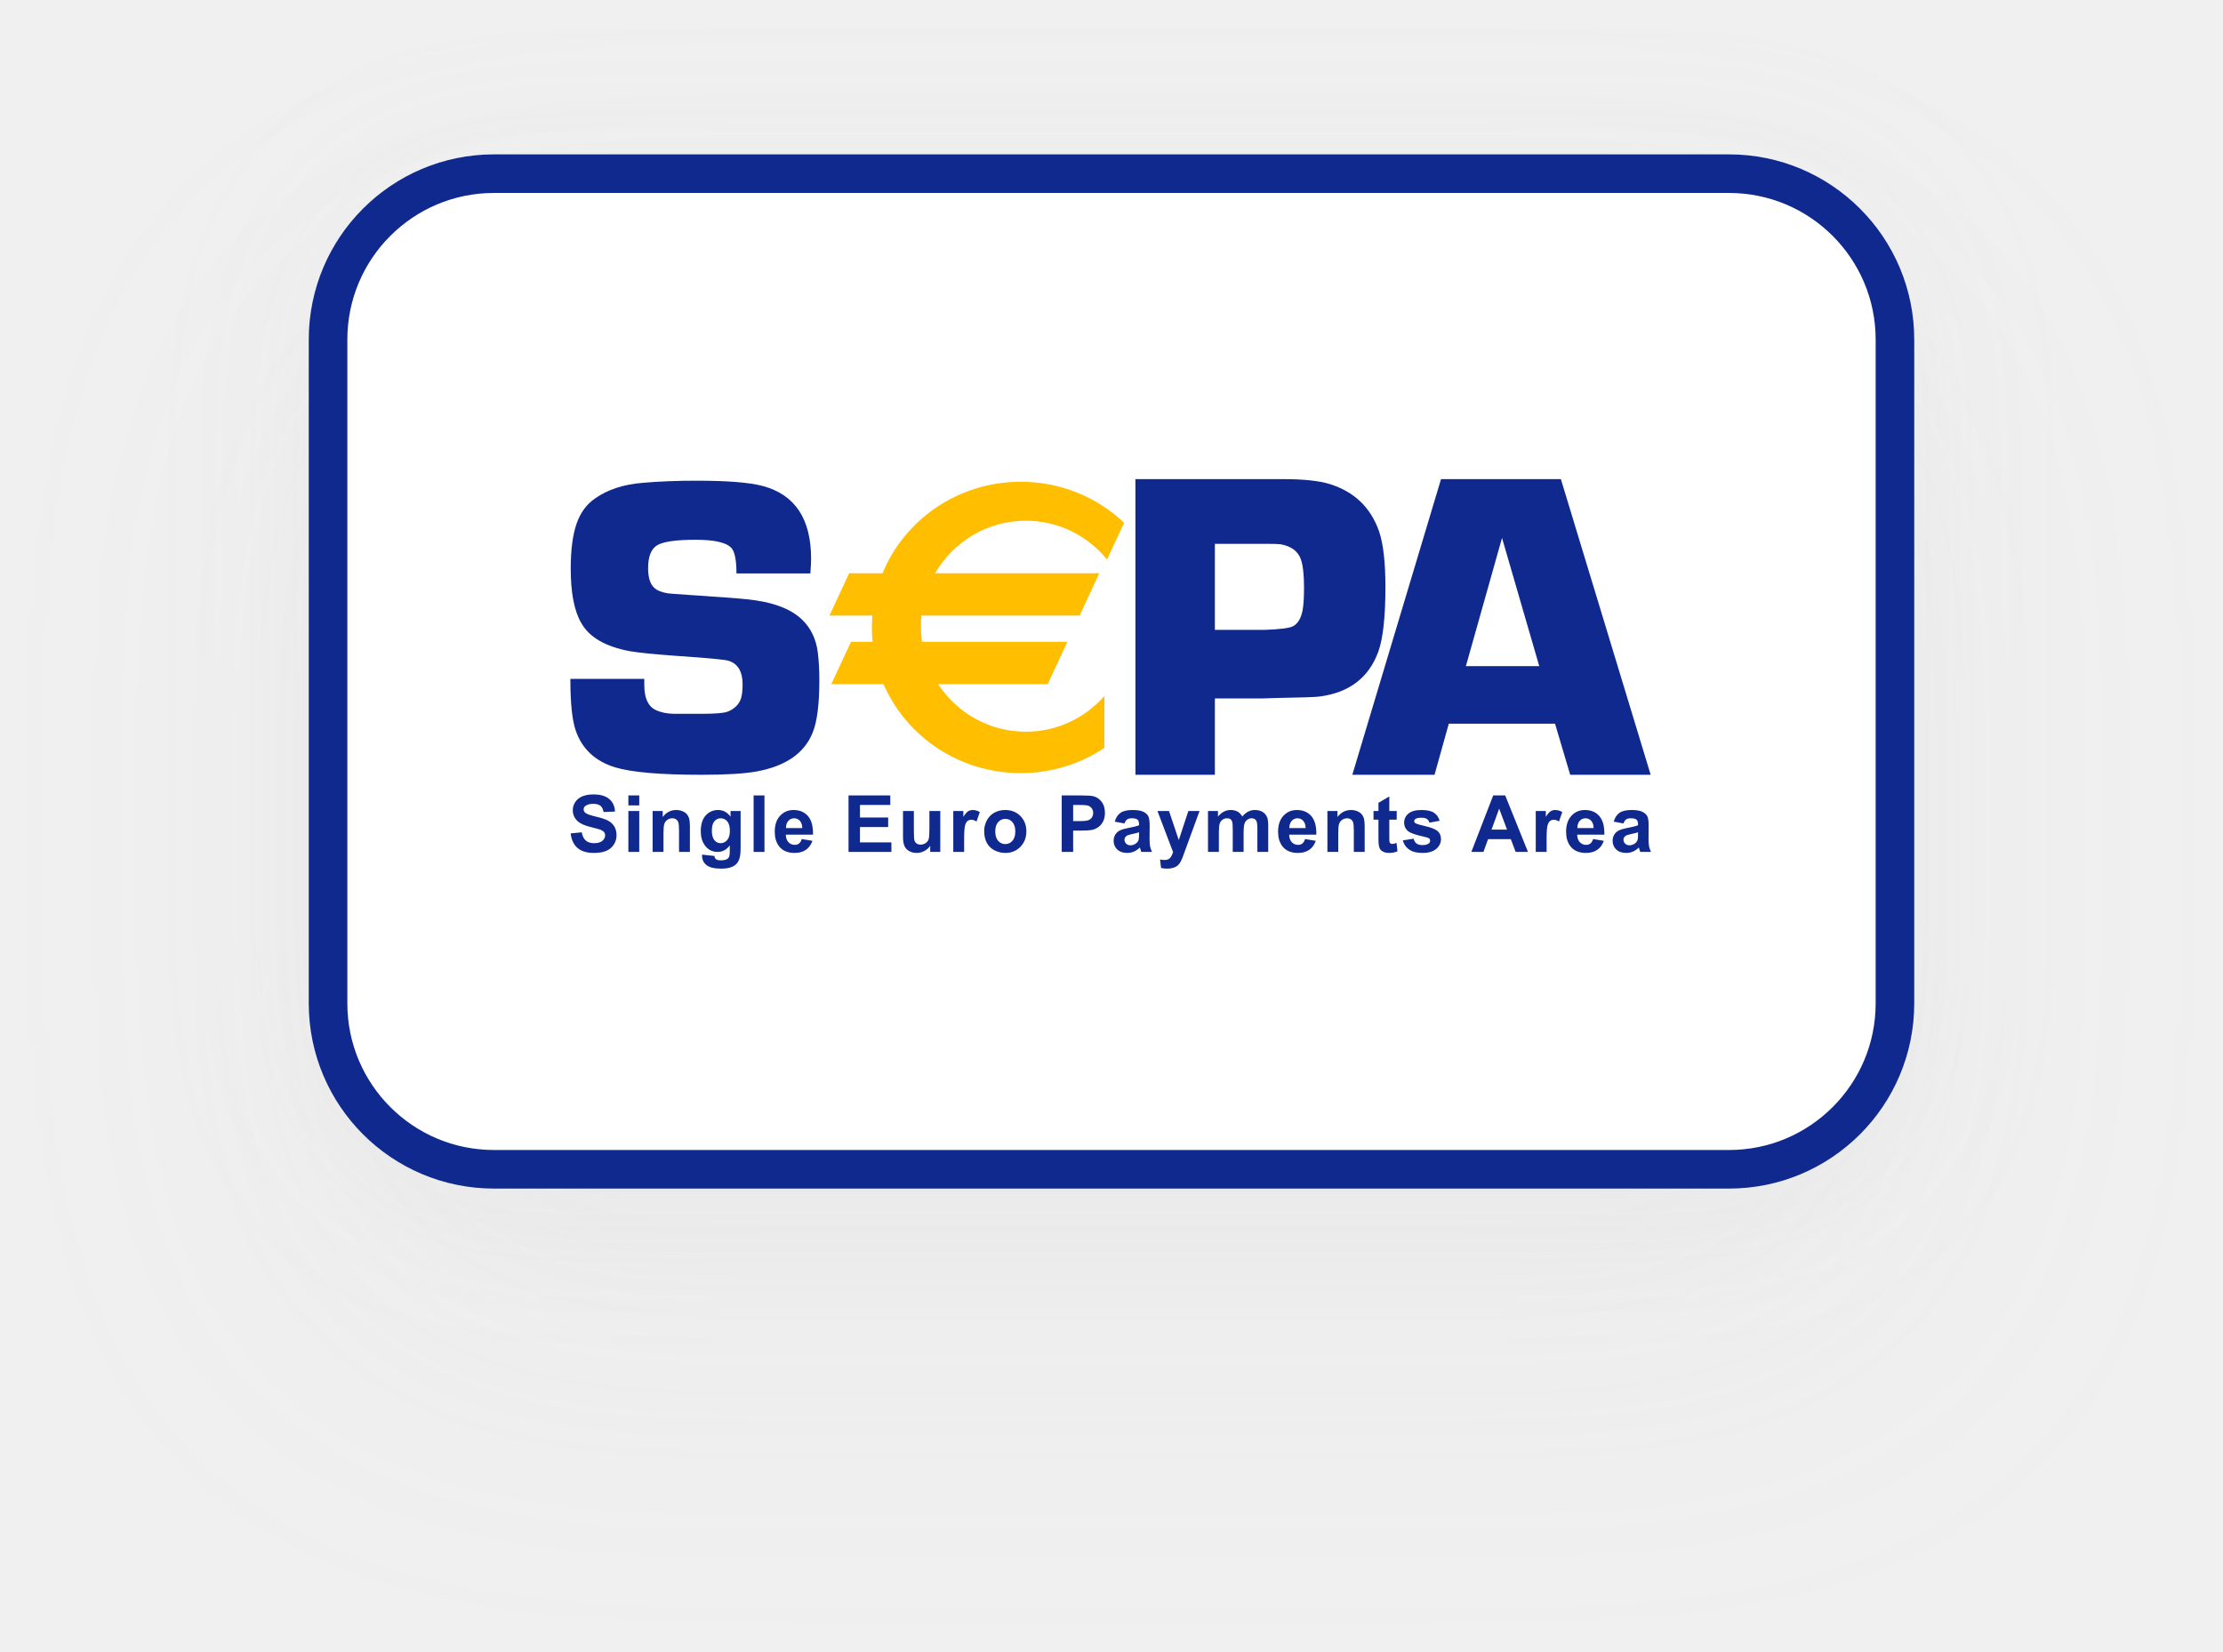
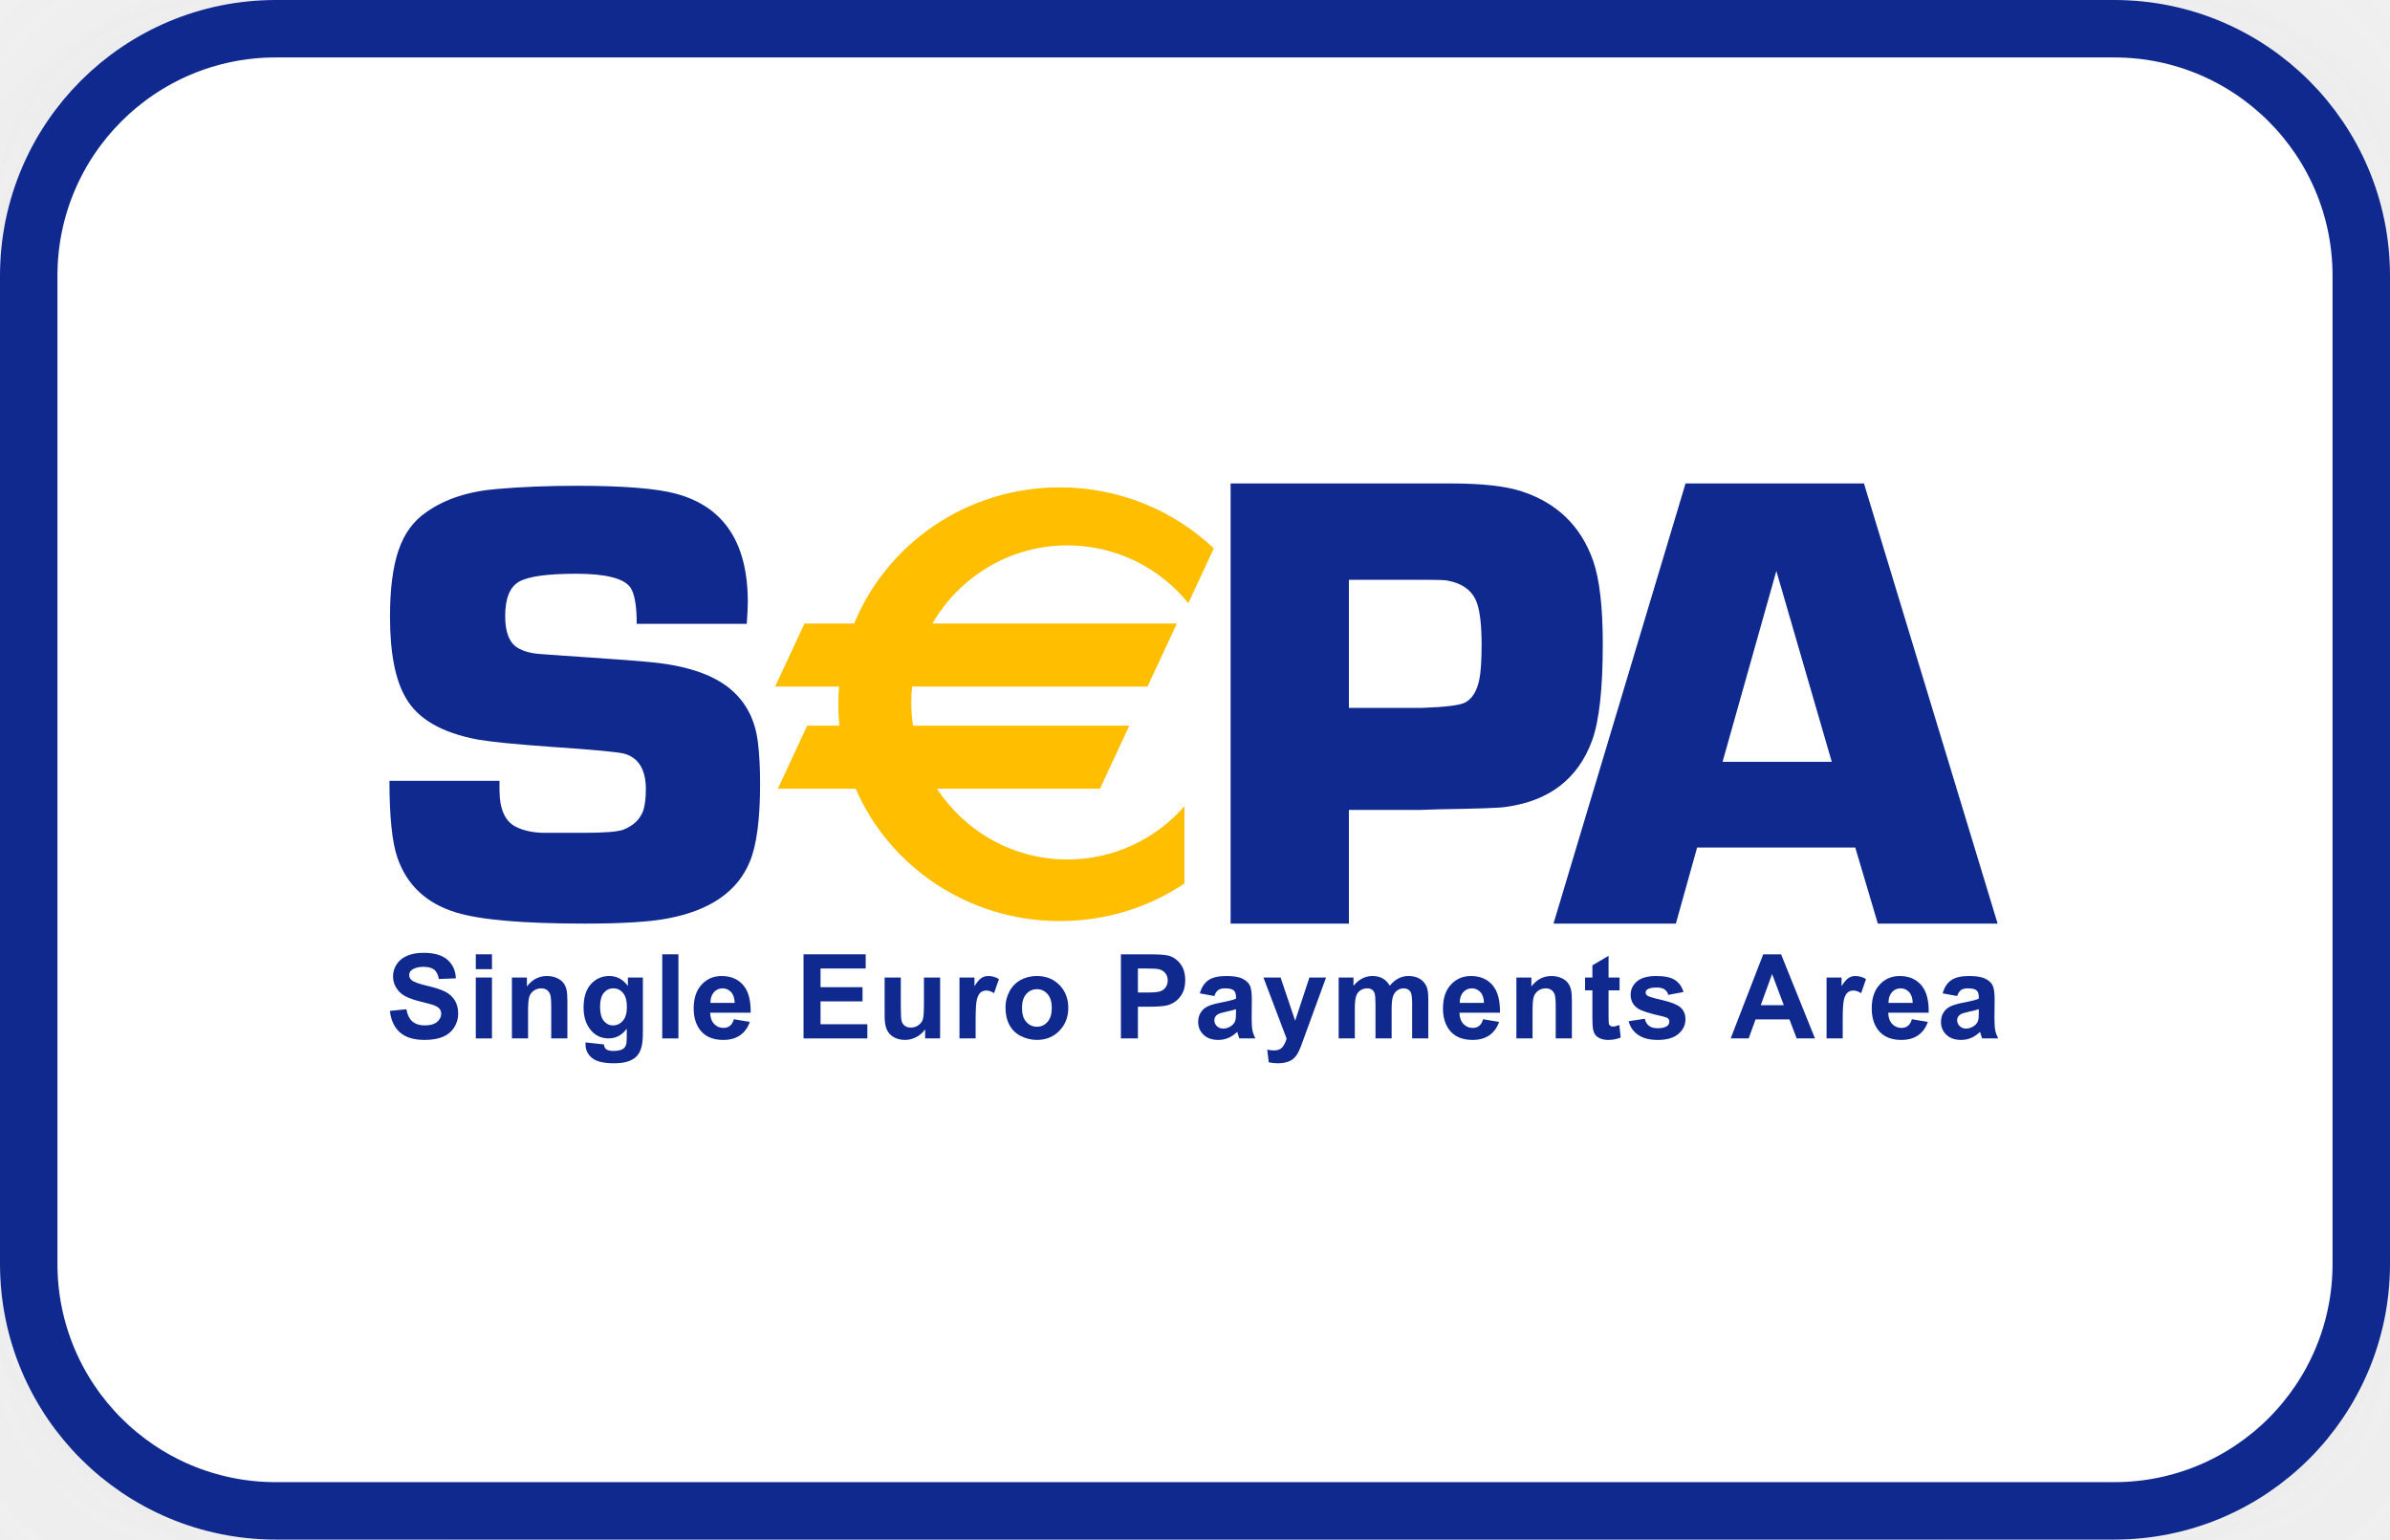
- <svg xmlns="http://www.w3.org/2000/svg" width="288" height="214" viewBox="0 0 288 214" fill="none">
+ <svg xmlns="http://www.w3.org/2000/svg" width="208" height="134" viewBox="40 20 208 134" fill="none">
  <g filter="url(#filter0_dd_4303_2832)">
    <rect x="40" y="20" width="208" height="134" rx="24" fill="white" />
    <rect x="42.5" y="22.5" width="203" height="129" rx="21.5" stroke="#10298E" stroke-width="5" />
    <path fill-rule="evenodd" clip-rule="evenodd" d="M73.931 107.983L75.366 107.838C75.453 108.323 75.628 108.679 75.892 108.907C76.157 109.134 76.513 109.247 76.962 109.247C77.437 109.247 77.794 109.146 78.036 108.945C78.277 108.742 78.397 108.506 78.397 108.236C78.397 108.062 78.346 107.915 78.246 107.793C78.144 107.671 77.968 107.566 77.716 107.475C77.543 107.416 77.151 107.31 76.538 107.158C75.749 106.962 75.196 106.722 74.877 106.436C74.43 106.034 74.206 105.544 74.206 104.966C74.206 104.595 74.312 104.247 74.523 103.923C74.734 103.599 75.038 103.352 75.435 103.183C75.832 103.014 76.311 102.929 76.873 102.929C77.789 102.929 78.479 103.131 78.943 103.534C79.406 103.938 79.65 104.477 79.673 105.151L78.194 105.209C78.131 104.833 77.995 104.562 77.788 104.397C77.58 104.232 77.269 104.149 76.853 104.149C76.425 104.149 76.09 104.237 75.847 104.414C75.691 104.527 75.613 104.678 75.613 104.868C75.613 105.041 75.686 105.189 75.832 105.313C76.018 105.469 76.469 105.632 77.187 105.801C77.904 105.97 78.434 106.145 78.778 106.327C79.121 106.509 79.39 106.758 79.585 107.073C79.779 107.389 79.876 107.778 79.876 108.242C79.876 108.663 79.76 109.057 79.527 109.424C79.294 109.791 78.965 110.064 78.539 110.243C78.114 110.421 77.583 110.511 76.948 110.511C76.024 110.511 75.314 110.296 74.818 109.865C74.323 109.435 74.027 108.808 73.931 107.983Z" fill="#10298E" />
    <path fill-rule="evenodd" clip-rule="evenodd" d="M81.409 105.078H82.816V110.38H81.409V105.078ZM81.409 103.059H82.816V104.352H81.409V103.059Z" fill="#10298E" />
    <path fill-rule="evenodd" clip-rule="evenodd" d="M89.38 110.38H87.973V107.668C87.973 107.095 87.943 106.724 87.884 106.555C87.824 106.387 87.727 106.256 87.593 106.162C87.459 106.069 87.298 106.022 87.109 106.022C86.868 106.022 86.651 106.089 86.459 106.223C86.267 106.356 86.135 106.533 86.064 106.753C85.993 106.973 85.958 107.379 85.958 107.973V110.38H84.551V105.078H85.856V105.857C86.318 105.251 86.9 104.948 87.6 104.948C87.909 104.948 88.192 105.004 88.448 105.115C88.703 105.227 88.897 105.37 89.028 105.543C89.159 105.716 89.251 105.913 89.302 106.133C89.354 106.353 89.38 106.668 89.38 107.078V110.38Z" fill="#10298E" />
    <path fill-rule="evenodd" clip-rule="evenodd" d="M92.224 107.614C92.224 108.179 92.332 108.592 92.548 108.854C92.764 109.116 93.03 109.247 93.347 109.247C93.686 109.247 93.973 109.112 94.207 108.844C94.441 108.575 94.558 108.177 94.558 107.649C94.558 107.099 94.446 106.69 94.222 106.423C93.998 106.156 93.715 106.022 93.372 106.022C93.038 106.022 92.764 106.154 92.548 106.415C92.332 106.678 92.224 107.077 92.224 107.614ZM90.962 110.728L92.557 110.902C92.584 111.1 92.646 111.236 92.742 111.31C92.876 111.416 93.086 111.469 93.373 111.469C93.74 111.469 94.015 111.414 94.199 111.304C94.322 111.231 94.415 111.113 94.479 110.95C94.522 110.833 94.544 110.618 94.544 110.305L94.548 109.531C94.133 110.097 93.607 110.379 92.969 110.379C92.256 110.379 91.693 110.078 91.277 109.474C90.951 108.998 90.788 108.404 90.788 107.693C90.788 106.803 91.002 106.123 91.429 105.652C91.856 105.183 92.388 104.947 93.023 104.947C93.679 104.947 94.219 105.236 94.645 105.812V105.078H95.95V109.844C95.95 110.471 95.899 110.939 95.795 111.249C95.692 111.559 95.548 111.802 95.361 111.979C95.174 112.155 94.926 112.294 94.615 112.394C94.303 112.494 93.91 112.544 93.434 112.544C92.535 112.544 91.898 112.389 91.521 112.079C91.145 111.769 90.957 111.375 90.957 110.899C90.957 110.852 90.959 110.795 90.962 110.728Z" fill="#10298E" />
    <path fill-rule="evenodd" clip-rule="evenodd" d="M97.635 103.059H99.041V110.38H97.635V103.059Z" fill="#10298E" />
    <path fill-rule="evenodd" clip-rule="evenodd" d="M103.938 107.286C103.928 106.873 103.823 106.56 103.622 106.345C103.422 106.13 103.178 106.022 102.89 106.022C102.582 106.022 102.328 106.136 102.127 106.362C101.927 106.589 101.828 106.897 101.831 107.286H103.938ZM103.866 108.71L105.258 108.942C105.078 109.453 104.793 109.842 104.405 110.109C104.016 110.377 103.53 110.511 102.947 110.511C102.023 110.511 101.34 110.208 100.896 109.603C100.546 109.119 100.371 108.508 100.371 107.769C100.371 106.888 100.601 106.196 101.061 105.697C101.521 105.197 102.102 104.948 102.805 104.948C103.596 104.948 104.219 105.21 104.675 105.733C105.132 106.258 105.35 107.061 105.33 108.143H101.807C101.817 108.56 101.931 108.885 102.149 109.117C102.367 109.349 102.639 109.465 102.964 109.465C103.186 109.465 103.372 109.405 103.523 109.286C103.674 109.167 103.789 108.974 103.866 108.71Z" fill="#10298E" />
    <path fill-rule="evenodd" clip-rule="evenodd" d="M109.932 110.38V103.059H115.341V104.294H111.411V105.921H115.065V107.156H111.411V109.145H115.485V110.38H109.932Z" fill="#10298E" />
    <path fill-rule="evenodd" clip-rule="evenodd" d="M120.513 110.379V109.586C120.319 109.869 120.066 110.094 119.751 110.26C119.435 110.427 119.103 110.51 118.753 110.51C118.397 110.51 118.077 110.432 117.794 110.275C117.511 110.119 117.306 109.898 117.179 109.615C117.052 109.332 116.989 108.94 116.989 108.44V105.078H118.396V107.516C118.396 108.263 118.421 108.72 118.473 108.888C118.525 109.057 118.618 109.19 118.755 109.289C118.891 109.387 119.064 109.435 119.274 109.435C119.513 109.435 119.728 109.37 119.917 109.238C120.107 109.107 120.236 108.944 120.306 108.748C120.376 108.554 120.411 108.076 120.411 107.317V105.078H121.818V110.379H120.513Z" fill="#10298E" />
    <path fill-rule="evenodd" clip-rule="evenodd" d="M124.909 110.379H123.502V105.078H124.807V105.832C125.03 105.476 125.231 105.24 125.409 105.123C125.587 105.006 125.789 104.947 126.015 104.947C126.334 104.947 126.643 105.036 126.939 105.213L126.511 106.441C126.274 106.288 126.053 106.211 125.85 106.211C125.653 106.211 125.486 106.266 125.349 106.373C125.213 106.482 125.105 106.678 125.026 106.961C124.948 107.244 124.909 107.837 124.909 108.74V110.379Z" fill="#10298E" />
    <path fill-rule="evenodd" clip-rule="evenodd" d="M128.942 107.729C128.942 108.257 129.066 108.661 129.317 108.942C129.567 109.223 129.875 109.363 130.242 109.363C130.608 109.363 130.916 109.223 131.164 108.942C131.412 108.661 131.537 108.253 131.537 107.719C131.537 107.198 131.412 106.796 131.164 106.516C130.916 106.235 130.608 106.095 130.242 106.095C129.875 106.095 129.567 106.235 129.317 106.516C129.066 106.796 128.942 107.201 128.942 107.729ZM127.506 107.653C127.506 107.186 127.62 106.733 127.85 106.295C128.079 105.858 128.404 105.524 128.825 105.293C129.245 105.063 129.715 104.947 130.234 104.947C131.036 104.947 131.692 105.209 132.204 105.731C132.716 106.254 132.972 106.915 132.972 107.714C132.972 108.519 132.713 109.187 132.196 109.716C131.68 110.246 131.029 110.51 130.244 110.51C129.759 110.51 129.296 110.4 128.855 110.18C128.414 109.959 128.079 109.636 127.85 109.21C127.62 108.784 127.506 108.266 127.506 107.653Z" fill="#10298E" />
    <path fill-rule="evenodd" clip-rule="evenodd" d="M139.031 104.294V106.386H139.836C140.416 106.386 140.804 106.348 141 106.271C141.195 106.194 141.349 106.073 141.46 105.908C141.571 105.744 141.626 105.553 141.626 105.335C141.626 105.067 141.549 104.846 141.393 104.671C141.237 104.497 141.04 104.388 140.801 104.345C140.625 104.311 140.273 104.294 139.742 104.294H139.031ZM137.552 110.38V103.059H139.919C140.816 103.059 141.401 103.097 141.674 103.169C142.092 103.279 142.443 103.519 142.725 103.887C143.008 104.254 143.149 104.73 143.149 105.313C143.149 105.762 143.068 106.14 142.905 106.447C142.742 106.753 142.535 106.993 142.285 107.168C142.034 107.343 141.78 107.459 141.521 107.515C141.168 107.585 140.659 107.62 139.992 107.62H139.031V110.38H137.552Z" fill="#10298E" />
    <path fill-rule="evenodd" clip-rule="evenodd" d="M147.568 107.838C147.389 107.898 147.105 107.97 146.717 108.054C146.329 108.137 146.076 108.219 145.957 108.299C145.774 108.43 145.683 108.595 145.683 108.795C145.683 108.993 145.756 109.163 145.902 109.307C146.048 109.451 146.233 109.523 146.459 109.523C146.711 109.523 146.951 109.439 147.18 109.272C147.349 109.145 147.461 108.99 147.513 108.806C147.55 108.685 147.568 108.456 147.568 108.118V107.838ZM145.683 106.69L144.422 106.458C144.565 105.944 144.81 105.565 145.159 105.318C145.509 105.071 146.028 104.948 146.716 104.948C147.341 104.948 147.807 105.022 148.112 105.17C148.418 105.319 148.634 105.507 148.758 105.735C148.883 105.964 148.946 106.383 148.946 106.994L148.931 108.634C148.931 109.101 148.954 109.446 148.998 109.667C149.043 109.889 149.127 110.126 149.25 110.38H147.858C147.821 110.288 147.776 110.152 147.723 109.971C147.7 109.889 147.683 109.835 147.674 109.809C147.434 110.043 147.179 110.218 146.906 110.335C146.634 110.452 146.344 110.511 146.035 110.511C145.49 110.511 145.061 110.362 144.747 110.065C144.433 109.768 144.276 109.393 144.276 108.939C144.276 108.639 144.348 108.372 144.49 108.136C144.634 107.901 144.834 107.721 145.092 107.596C145.35 107.471 145.721 107.361 146.207 107.268C146.861 107.145 147.315 107.03 147.568 106.923V106.781C147.568 106.508 147.501 106.313 147.368 106.196C147.233 106.08 146.982 106.022 146.61 106.022C146.36 106.022 146.164 106.072 146.024 106.17C145.883 106.269 145.77 106.443 145.683 106.69Z" fill="#10298E" />
    <path fill-rule="evenodd" clip-rule="evenodd" d="M149.955 105.078H151.448L152.717 108.842L153.957 105.078H155.407L153.201 111.112C153.078 111.423 152.96 111.659 152.849 111.823C152.738 111.986 152.609 112.119 152.464 112.22C152.319 112.322 152.142 112.402 151.93 112.458C151.719 112.516 151.48 112.544 151.213 112.544C150.944 112.544 150.678 112.516 150.419 112.459L150.288 111.36C150.509 111.404 150.708 111.425 150.885 111.425C151.213 111.425 151.455 111.328 151.612 111.135C151.769 110.94 151.889 110.694 151.973 110.394L149.955 105.078Z" fill="#10298E" />
    <path fill-rule="evenodd" clip-rule="evenodd" d="M156.503 105.078H157.794V105.802C158.257 105.232 158.809 104.947 159.449 104.947C159.789 104.947 160.084 105.017 160.334 105.157C160.584 105.297 160.789 105.509 160.949 105.792C161.182 105.509 161.434 105.297 161.703 105.157C161.973 105.017 162.26 104.947 162.566 104.947C162.956 104.947 163.286 105.026 163.555 105.185C163.825 105.343 164.027 105.576 164.16 105.883C164.256 106.109 164.304 106.476 164.304 106.983V110.379H162.898V107.343C162.898 106.816 162.849 106.476 162.753 106.323C162.624 106.122 162.424 106.022 162.156 106.022C161.96 106.022 161.775 106.082 161.602 106.202C161.43 106.323 161.305 106.498 161.229 106.73C161.153 106.962 161.114 107.328 161.114 107.828V110.379H159.708V107.468C159.708 106.951 159.683 106.618 159.633 106.467C159.583 106.317 159.506 106.206 159.401 106.132C159.297 106.059 159.155 106.022 158.976 106.022C158.76 106.022 158.565 106.081 158.393 106.197C158.22 106.314 158.097 106.483 158.022 106.702C157.947 106.923 157.91 107.288 157.91 107.798V110.379H156.503V105.078Z" fill="#10298E" />
    <path fill-rule="evenodd" clip-rule="evenodd" d="M169.148 107.286C169.138 106.873 169.033 106.56 168.832 106.345C168.632 106.13 168.387 106.022 168.1 106.022C167.793 106.022 167.538 106.136 167.338 106.362C167.137 106.589 167.039 106.897 167.042 107.286H169.148ZM169.075 108.71L170.467 108.942C170.287 109.453 170.003 109.842 169.615 110.109C169.226 110.377 168.74 110.511 168.156 110.511C167.233 110.511 166.549 110.208 166.106 109.603C165.755 109.119 165.581 108.508 165.581 107.769C165.581 106.888 165.811 106.196 166.271 105.697C166.731 105.197 167.312 104.948 168.015 104.948C168.805 104.948 169.428 105.21 169.885 105.733C170.341 106.258 170.56 107.061 170.54 108.143H167.016C167.026 108.56 167.141 108.885 167.359 109.117C167.576 109.349 167.848 109.465 168.174 109.465C168.396 109.465 168.582 109.405 168.733 109.286C168.884 109.167 168.998 108.974 169.075 108.71Z" fill="#10298E" />
    <path fill-rule="evenodd" clip-rule="evenodd" d="M176.8 110.38H175.393V107.668C175.393 107.095 175.363 106.724 175.304 106.555C175.244 106.387 175.147 106.256 175.013 106.162C174.879 106.069 174.718 106.022 174.529 106.022C174.288 106.022 174.071 106.089 173.879 106.223C173.687 106.356 173.556 106.533 173.484 106.753C173.413 106.973 173.377 107.379 173.377 107.973V110.38H171.971V105.078H173.276V105.857C173.738 105.251 174.319 104.948 175.02 104.948C175.329 104.948 175.612 105.004 175.867 105.115C176.123 105.227 176.317 105.37 176.448 105.543C176.58 105.716 176.671 105.913 176.722 106.133C176.774 106.353 176.8 106.668 176.8 107.078V110.38Z" fill="#10298E" />
    <path fill-rule="evenodd" clip-rule="evenodd" d="M180.949 105.078V106.196H179.992V108.341C179.992 108.776 180.001 109.029 180.019 109.101C180.036 109.173 180.077 109.232 180.141 109.279C180.205 109.325 180.282 109.349 180.373 109.349C180.501 109.349 180.685 109.304 180.927 109.214L181.05 110.301C180.726 110.441 180.359 110.511 179.949 110.511C179.697 110.511 179.471 110.468 179.269 110.383C179.068 110.298 178.92 110.188 178.825 110.052C178.731 109.918 178.666 109.735 178.63 109.505C178.6 109.341 178.585 109.011 178.585 108.514V106.196H177.947V105.078H178.585V104.018L179.992 103.19V105.078H180.949Z" fill="#10298E" />
    <path fill-rule="evenodd" clip-rule="evenodd" d="M181.74 108.884L183.147 108.666C183.206 108.937 183.328 109.142 183.51 109.283C183.693 109.424 183.948 109.494 184.276 109.494C184.639 109.494 184.911 109.427 185.094 109.293C185.216 109.199 185.278 109.074 185.278 108.916C185.278 108.809 185.244 108.719 185.178 108.65C185.107 108.582 184.95 108.521 184.706 108.463C183.57 108.212 182.849 107.983 182.546 107.776C182.124 107.489 181.914 107.09 181.914 106.58C181.914 106.119 182.096 105.732 182.46 105.418C182.825 105.105 183.389 104.948 184.154 104.948C184.883 104.948 185.424 105.065 185.778 105.3C186.132 105.535 186.377 105.882 186.511 106.342L185.191 106.589C185.134 106.383 185.025 106.224 184.866 106.115C184.706 106.005 184.478 105.95 184.182 105.95C183.809 105.95 183.541 106.001 183.38 106.106C183.272 106.179 183.219 106.275 183.219 106.392C183.219 106.493 183.265 106.578 183.359 106.649C183.486 106.742 183.924 106.875 184.674 107.046C185.423 107.217 185.946 107.426 186.244 107.674C186.537 107.925 186.685 108.275 186.685 108.723C186.685 109.212 186.481 109.632 186.076 109.983C185.67 110.335 185.071 110.511 184.276 110.511C183.556 110.511 182.985 110.364 182.565 110.073C182.144 109.781 181.87 109.385 181.74 108.884Z" fill="#10298E" />
    <path fill-rule="evenodd" clip-rule="evenodd" d="M195.245 107.49L194.224 104.774L193.236 107.49H195.245ZM197.957 110.38H196.364L195.733 108.724H192.787L192.185 110.38H190.62L193.451 103.059H195.006L197.957 110.38Z" fill="#10298E" />
    <path fill-rule="evenodd" clip-rule="evenodd" d="M200.37 110.38H198.964V105.078H200.269V105.832C200.492 105.476 200.692 105.24 200.871 105.123C201.048 105.006 201.25 104.948 201.477 104.948C201.796 104.948 202.104 105.036 202.4 105.214L201.973 106.441C201.736 106.288 201.515 106.211 201.312 106.211C201.114 106.211 200.948 106.266 200.811 106.374C200.674 106.482 200.566 106.678 200.488 106.961C200.409 107.244 200.37 107.838 200.37 108.74V110.38Z" fill="#10298E" />
    <path fill-rule="evenodd" clip-rule="evenodd" d="M206.462 107.286C206.451 106.873 206.346 106.56 206.146 106.345C205.945 106.13 205.701 106.022 205.413 106.022C205.105 106.022 204.851 106.136 204.651 106.362C204.45 106.589 204.351 106.897 204.355 107.286H206.462ZM206.39 108.71L207.782 108.942C207.602 109.453 207.317 109.842 206.929 110.11C206.54 110.377 206.054 110.511 205.471 110.511C204.547 110.511 203.863 110.208 203.42 109.603C203.07 109.119 202.895 108.508 202.895 107.769C202.895 106.888 203.125 106.197 203.585 105.697C204.045 105.197 204.626 104.948 205.329 104.948C206.119 104.948 206.742 105.21 207.199 105.734C207.655 106.258 207.874 107.061 207.854 108.143H204.33C204.341 108.56 204.455 108.885 204.672 109.117C204.891 109.349 205.163 109.465 205.488 109.465C205.71 109.465 205.896 109.405 206.047 109.286C206.198 109.167 206.312 108.975 206.39 108.71Z" fill="#10298E" />
    <path fill-rule="evenodd" clip-rule="evenodd" d="M212.214 107.838C212.035 107.898 211.751 107.97 211.363 108.053C210.975 108.137 210.721 108.219 210.602 108.299C210.419 108.429 210.329 108.595 210.329 108.795C210.329 108.993 210.401 109.163 210.547 109.307C210.693 109.451 210.879 109.523 211.105 109.523C211.357 109.523 211.597 109.439 211.826 109.272C211.995 109.145 212.106 108.99 212.159 108.805C212.195 108.685 212.214 108.456 212.214 108.118V107.838ZM210.328 106.69L209.067 106.458C209.209 105.944 209.455 105.565 209.804 105.318C210.154 105.071 210.672 104.947 211.361 104.947C211.986 104.947 212.451 105.022 212.757 105.17C213.063 105.319 213.279 105.507 213.403 105.735C213.528 105.963 213.591 106.383 213.591 106.993L213.576 108.634C213.576 109.101 213.598 109.446 213.643 109.667C213.688 109.889 213.772 110.126 213.895 110.379H212.503C212.466 110.288 212.422 110.152 212.368 109.971C212.345 109.889 212.328 109.835 212.319 109.809C212.079 110.042 211.824 110.218 211.552 110.335C211.279 110.452 210.989 110.51 210.68 110.51C210.135 110.51 209.706 110.362 209.392 110.065C209.079 109.768 208.922 109.393 208.922 108.939C208.922 108.639 208.993 108.372 209.136 108.136C209.279 107.901 209.479 107.721 209.737 107.596C209.995 107.471 210.366 107.361 210.852 107.268C211.506 107.144 211.96 107.03 212.213 106.923V106.781C212.213 106.508 212.146 106.313 212.013 106.196C211.879 106.08 211.626 106.022 211.255 106.022C211.005 106.022 210.809 106.072 210.669 106.17C210.529 106.269 210.415 106.443 210.328 106.69Z" fill="#10298E" />
    <path fill-rule="evenodd" clip-rule="evenodd" d="M104.989 74.298H95.413C95.413 72.724 95.228 71.668 94.861 71.13C94.291 70.334 92.718 69.936 90.144 69.936C87.644 69.936 85.987 70.165 85.178 70.624C84.369 71.084 83.965 72.085 83.965 73.625C83.965 75.02 84.323 75.938 85.041 76.378C85.556 76.691 86.236 76.874 87.083 76.929L89.015 77.066C93.153 77.341 95.739 77.535 96.769 77.645C100.043 77.975 102.415 78.847 103.888 80.26C105.046 81.362 105.737 82.803 105.958 84.582C106.087 85.646 106.151 86.85 106.151 88.188C106.151 91.272 105.857 93.531 105.269 94.962C104.202 97.588 101.807 99.247 98.08 99.944C96.519 100.238 94.13 100.386 90.917 100.386C85.555 100.386 81.817 100.066 79.707 99.423C77.117 98.636 75.409 97.041 74.583 94.639C74.122 93.302 73.894 91.076 73.894 87.959H83.471C83.471 88.306 83.472 88.572 83.472 88.755C83.472 90.418 83.949 91.488 84.902 91.965C85.562 92.293 86.359 92.466 87.296 92.486H90.817C92.613 92.486 93.76 92.394 94.255 92.209C95.135 91.862 95.713 91.304 95.989 90.532C96.135 90.056 96.208 89.441 96.208 88.688C96.208 87.002 95.593 85.976 94.366 85.608C93.907 85.462 91.772 85.26 87.96 85.002C84.9 84.784 82.774 84.573 81.583 84.369C78.448 83.782 76.358 82.574 75.316 80.74C74.399 79.182 73.941 76.824 73.941 73.67C73.941 71.269 74.189 69.343 74.684 67.894C75.179 66.445 75.978 65.345 77.08 64.593C78.694 63.438 80.76 62.76 83.274 62.557C85.367 62.374 87.688 62.281 90.24 62.281C94.26 62.281 97.124 62.512 98.832 62.971C102.999 64.093 105.082 67.234 105.082 72.395C105.082 72.819 105.051 73.452 104.989 74.298Z" fill="#10298E" />
    <path fill-rule="evenodd" clip-rule="evenodd" d="M157.394 81.61H163.811C165.846 81.537 167.083 81.38 167.529 81.135C168.137 80.799 168.545 80.129 168.748 79.123C168.878 78.453 168.943 77.457 168.943 76.134C168.943 74.514 168.814 73.313 168.555 72.528C168.185 71.43 167.298 70.76 165.893 70.517C165.616 70.481 164.951 70.461 163.898 70.461H157.394V81.61ZM147.1 100.386V62.078H166.278C168.909 62.078 170.916 62.294 172.295 62.723C175.449 63.713 177.565 65.74 178.649 68.803C179.209 70.411 179.489 72.831 179.489 76.063C179.489 79.948 179.178 82.741 178.564 84.441C177.334 87.803 174.802 89.74 170.979 90.241C170.529 90.317 168.616 90.384 165.24 90.438L163.531 90.495H157.394V100.386H147.1Z" fill="#10298E" />
    <path fill-rule="evenodd" clip-rule="evenodd" d="M199.417 86.304L194.594 69.696L189.914 86.304H199.417ZM201.462 93.765H187.699L185.85 100.386H175.2L186.692 62.078H202.219L213.852 100.386H203.426L201.462 93.765Z" fill="#10298E" />
    <path fill-rule="evenodd" clip-rule="evenodd" d="M132.893 67.468C137.139 67.468 140.928 69.426 143.419 72.495L145.638 67.73C142.167 64.444 137.444 62.419 132.235 62.419C124.124 62.419 117.186 67.325 114.338 74.27H110.012L107.457 79.756H113.023C112.981 80.265 112.954 80.774 112.954 81.294C112.954 81.923 112.987 82.544 113.049 83.158H110.251L107.697 88.646H114.471C117.4 95.415 124.251 100.167 132.235 100.167C136.258 100.167 139.992 98.96 143.083 96.898V90.172C140.594 93.011 136.953 94.805 132.893 94.805C128.148 94.805 123.975 92.354 121.544 88.646H135.729L138.284 83.158H119.457C119.36 82.498 119.308 81.823 119.308 81.135C119.308 80.671 119.332 80.211 119.377 79.756H139.867L142.421 74.27H121.149C123.501 70.204 127.879 67.468 132.893 67.468Z" fill="#FFBE00" />
  </g>
  <defs>
    <filter id="filter0_dd_4303_2832" x="0" y="0" width="288" height="214" filterUnits="userSpaceOnUse" color-interpolation-filters="sRGB">
      <feFlood flood-opacity="0" result="BackgroundImageFix" />
      <feColorMatrix in="SourceAlpha" type="matrix" values="0 0 0 0 0 0 0 0 0 0 0 0 0 0 0 0 0 0 127 0" result="hardAlpha" />
      <feOffset dy="2" />
      <feGaussianBlur stdDeviation="10" />
      <feColorMatrix type="matrix" values="0 0 0 0 0.718 0 0 0 0 0.718 0 0 0 0 0.718 0 0 0 0.08 0" />
      <feBlend mode="normal" in2="BackgroundImageFix" result="effect1_dropShadow_4303_2832" />
      <feColorMatrix in="SourceAlpha" type="matrix" values="0 0 0 0 0 0 0 0 0 0 0 0 0 0 0 0 0 0 127 0" result="hardAlpha" />
      <feOffset dy="20" />
      <feGaussianBlur stdDeviation="20" />
      <feColorMatrix type="matrix" values="0 0 0 0 0.718 0 0 0 0 0.718 0 0 0 0 0.718 0 0 0 0.08 0" />
      <feBlend mode="normal" in2="effect1_dropShadow_4303_2832" result="effect2_dropShadow_4303_2832" />
      <feBlend mode="normal" in="SourceGraphic" in2="effect2_dropShadow_4303_2832" result="shape" />
    </filter>
  </defs>
</svg>
